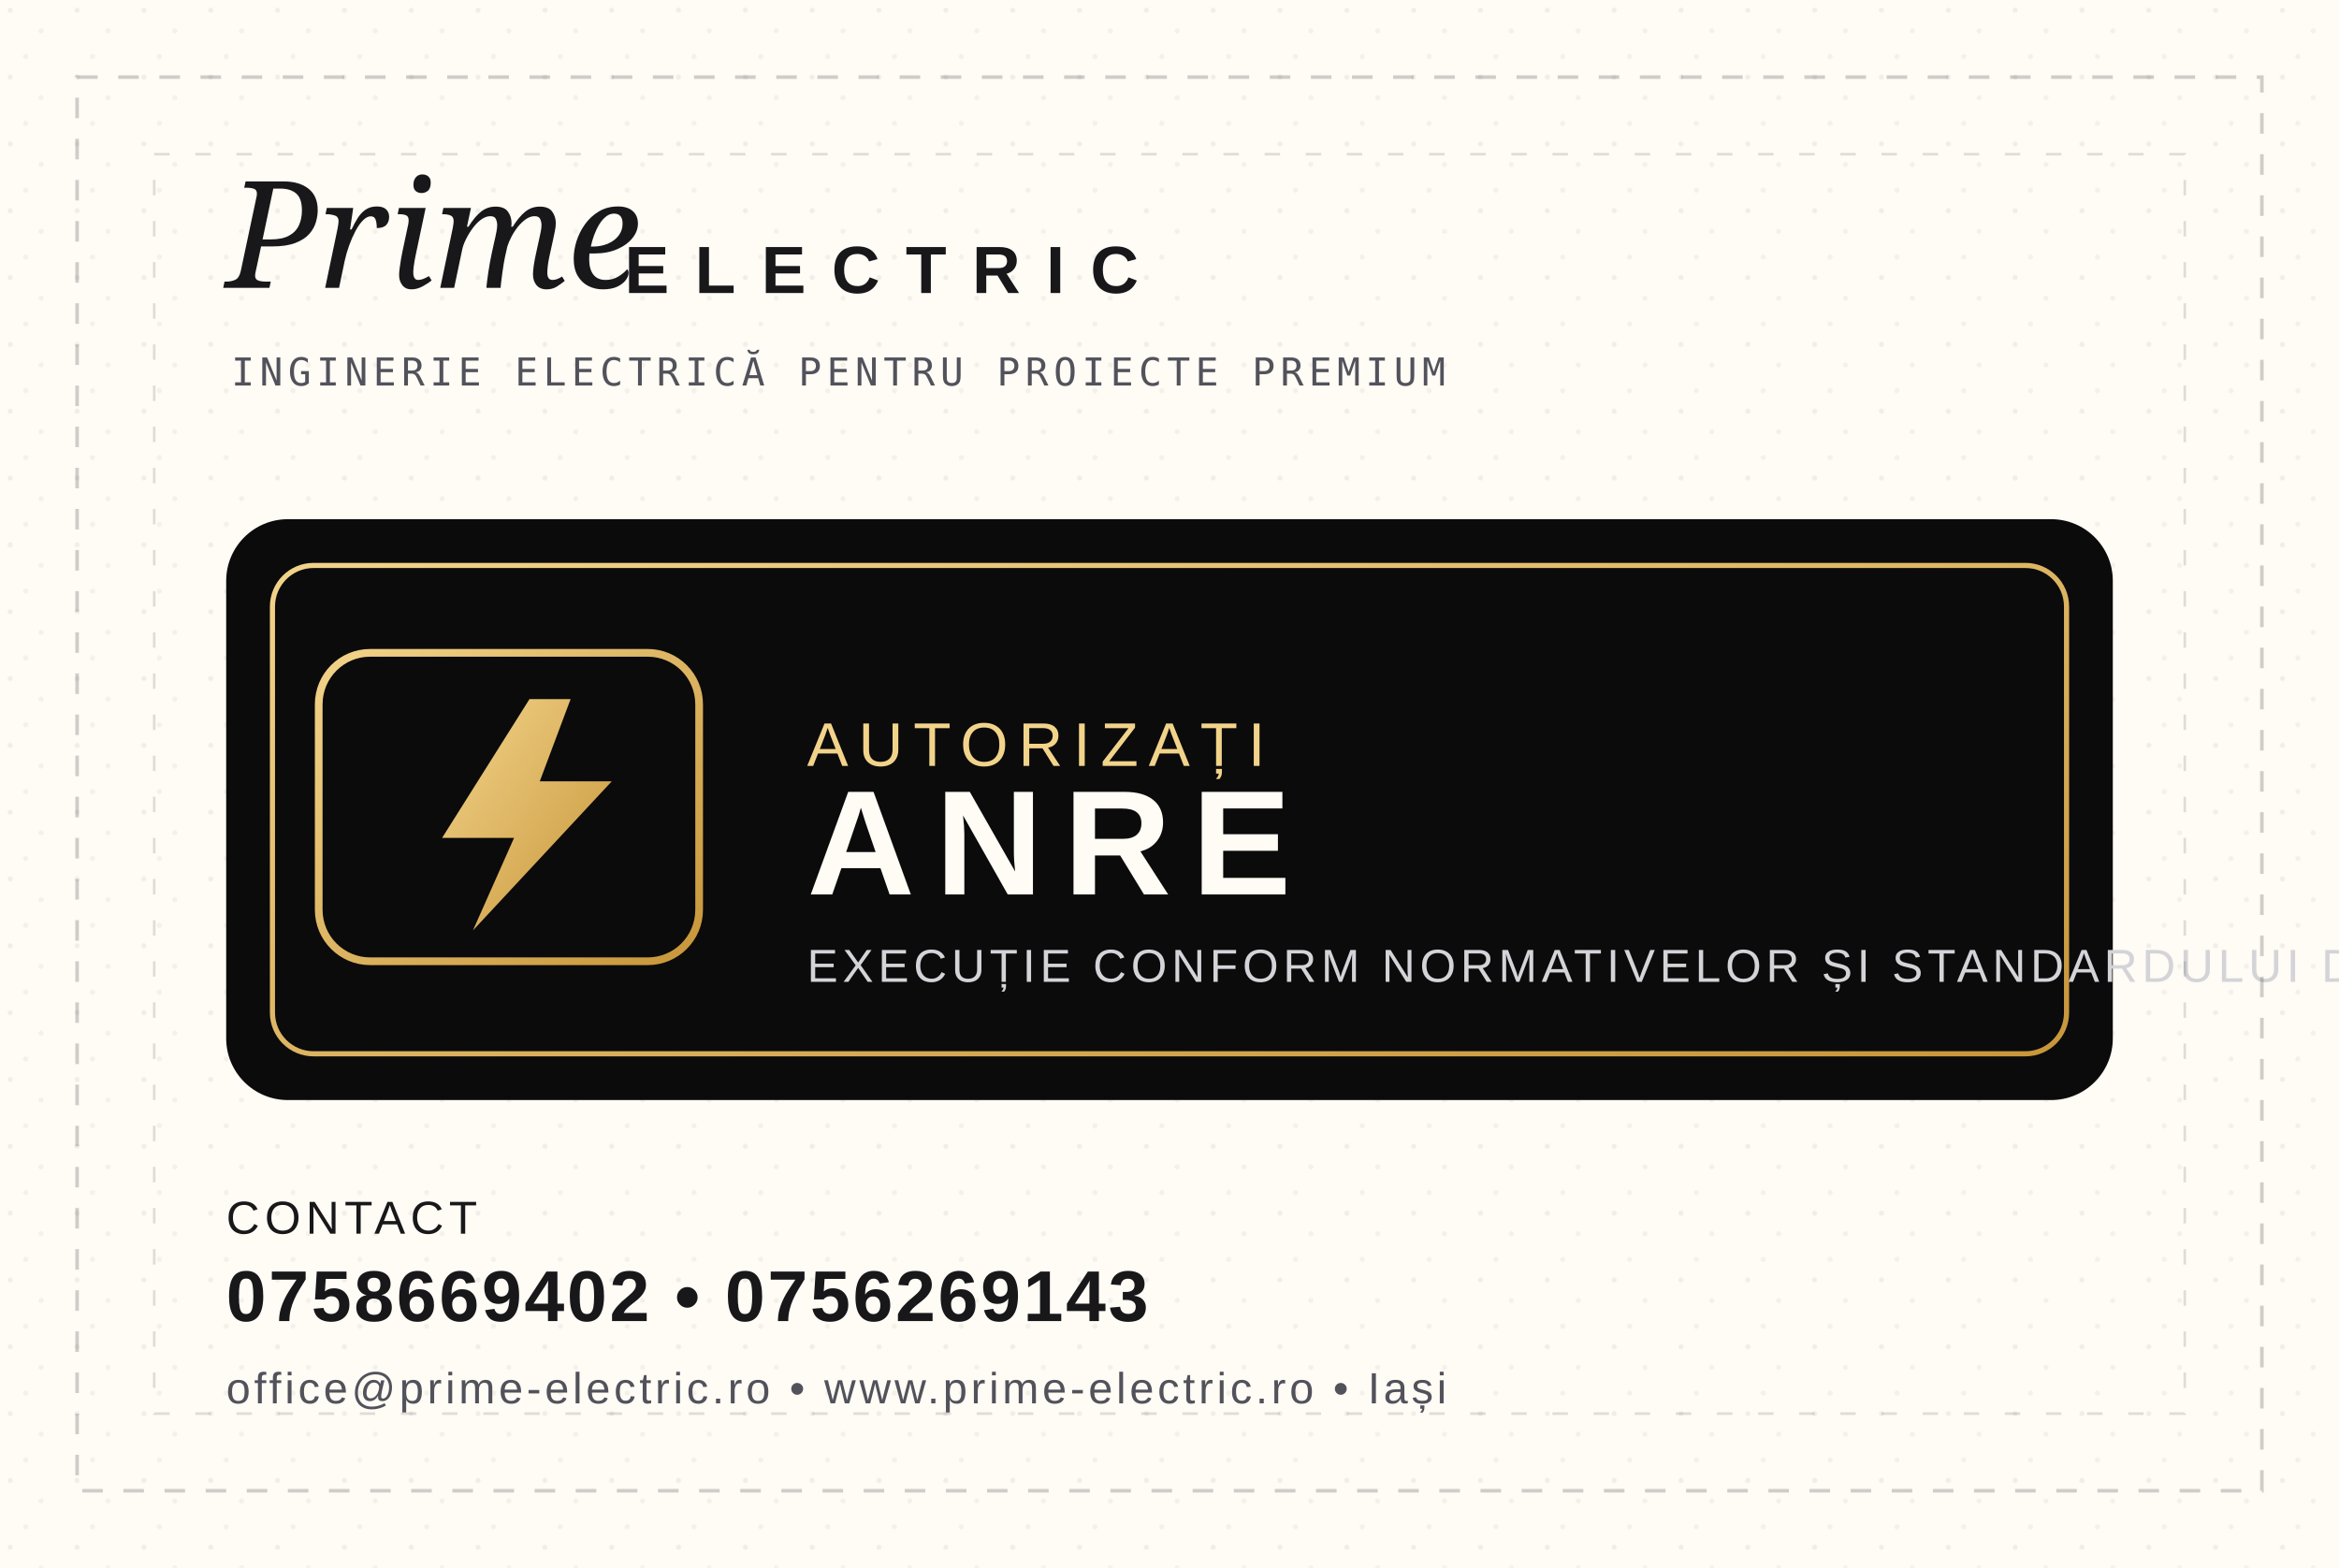
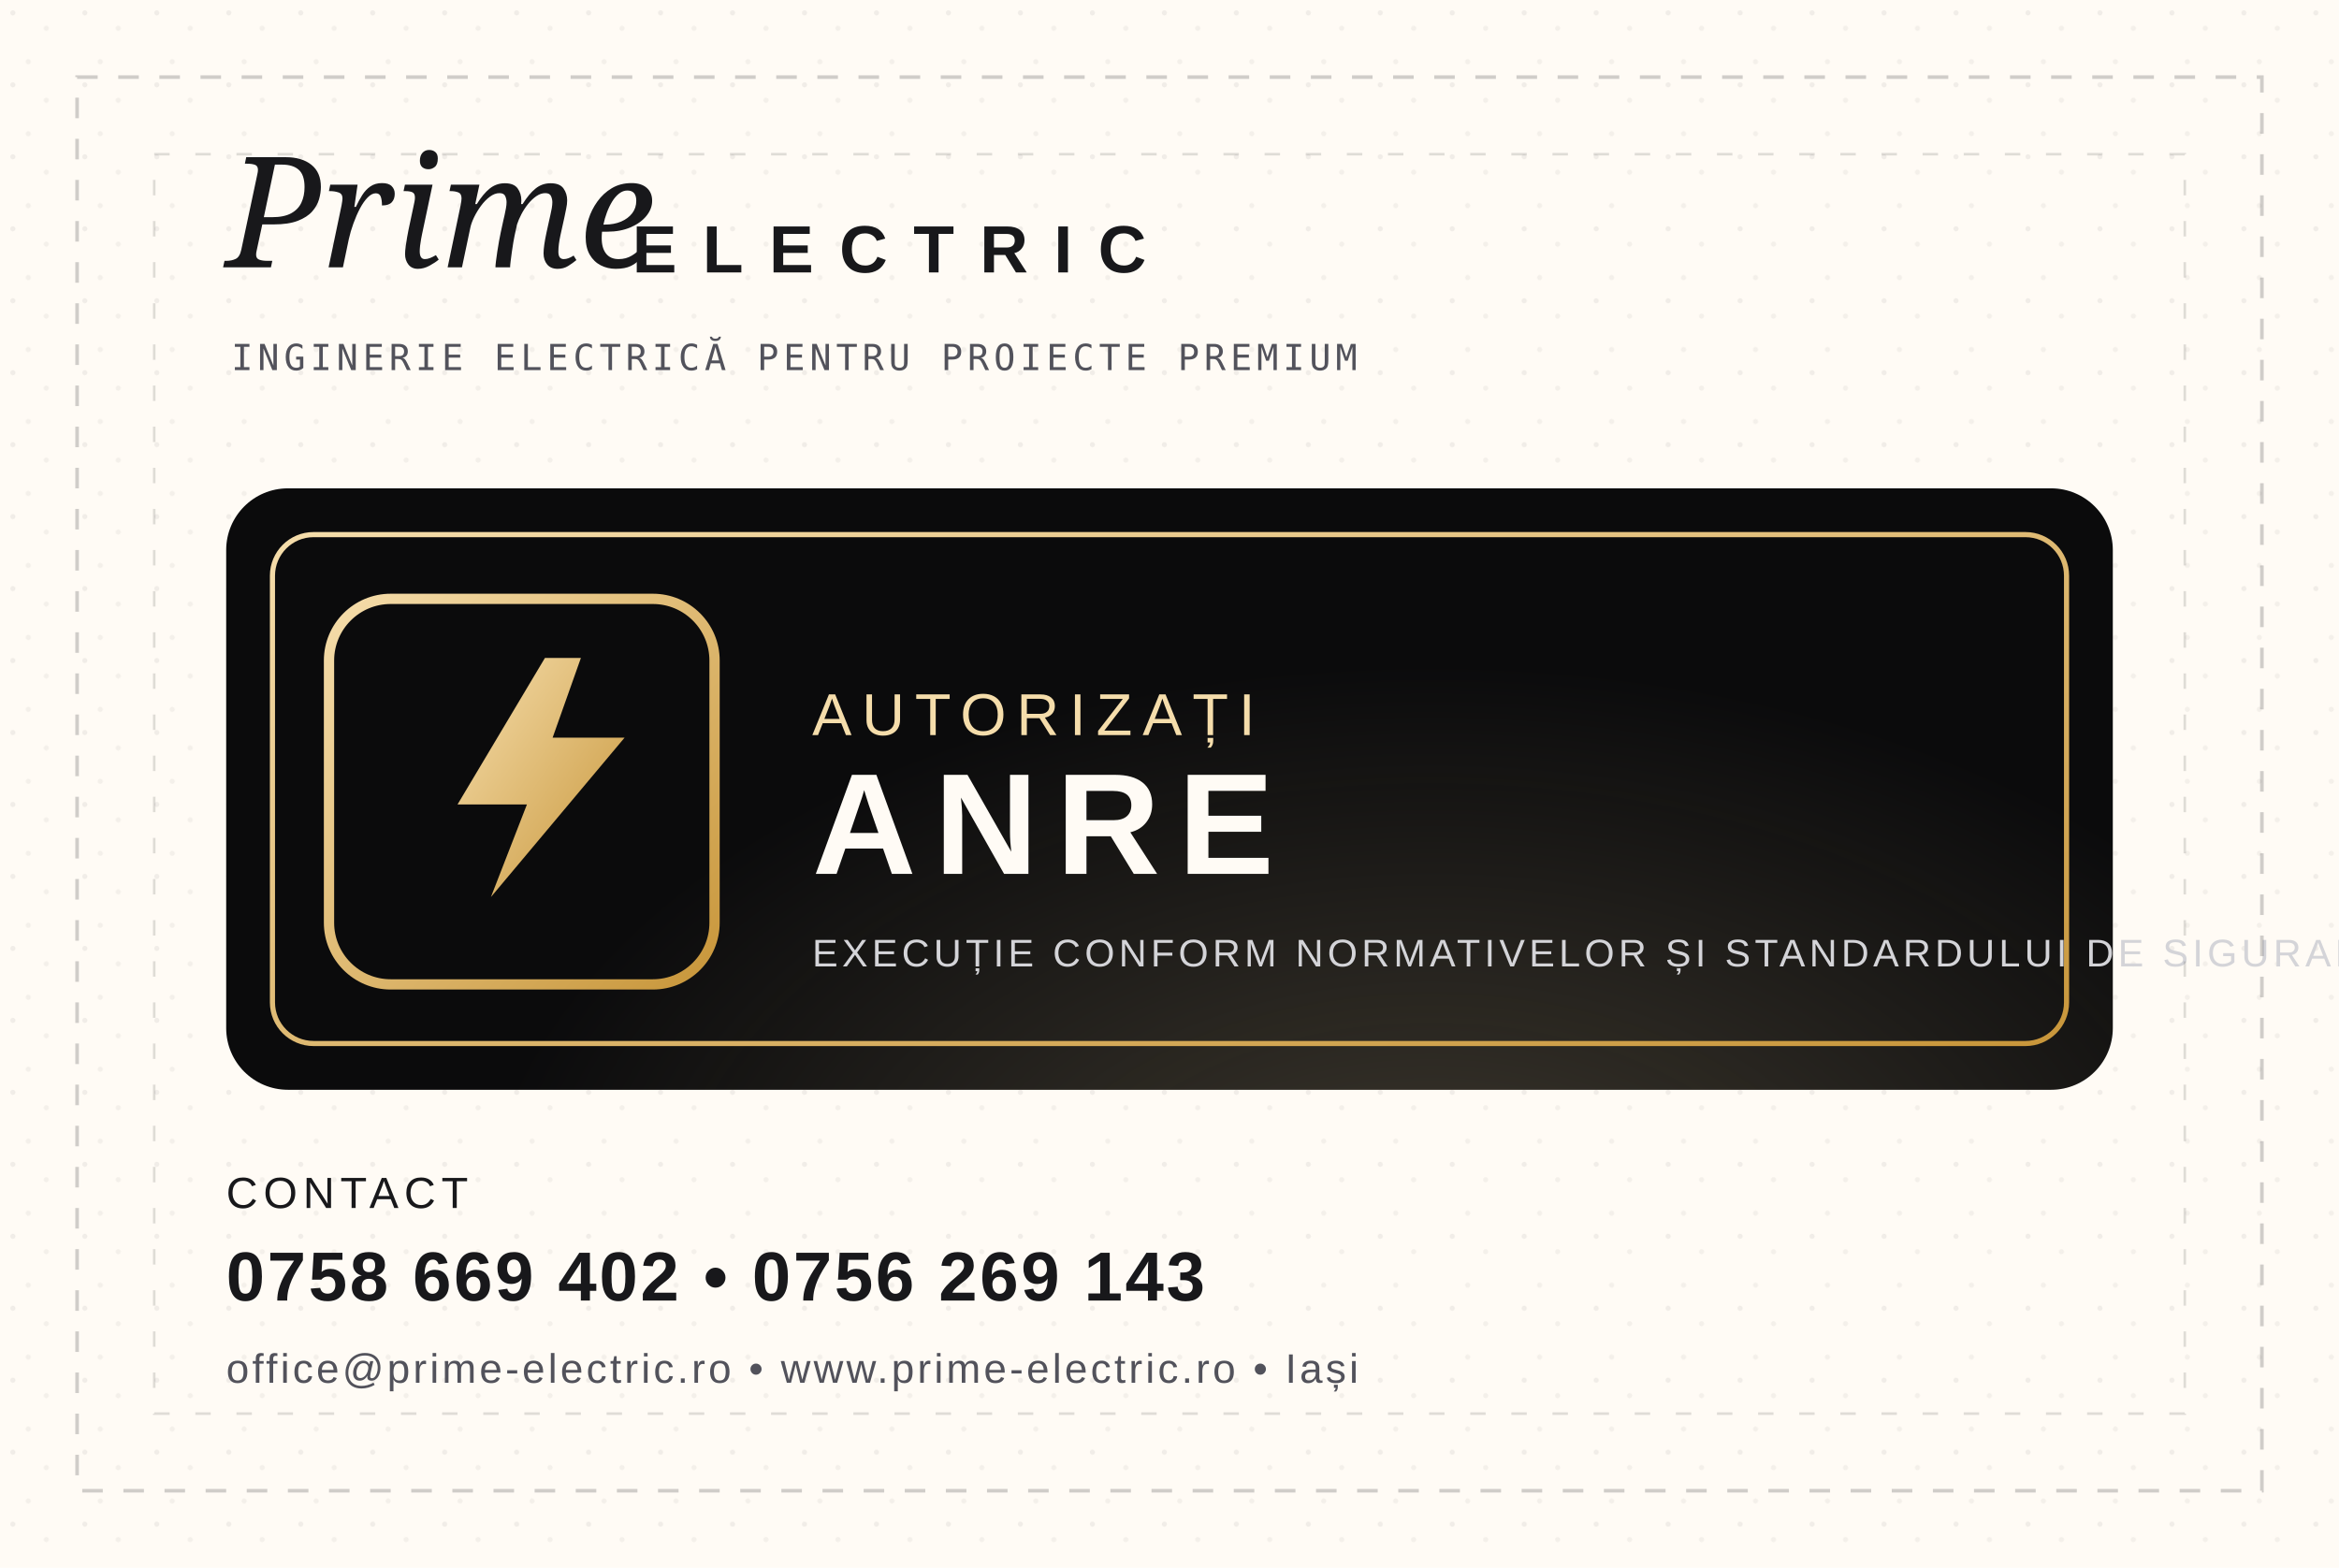
<svg xmlns="http://www.w3.org/2000/svg" width="91mm" height="61mm" viewBox="0 0 910 610" role="img" aria-labelledby="title desc">
  <defs>
    <linearGradient id="accent" x1="0" y1="0" x2="1" y2="1">
-       <stop offset="0%" stop-color="#f2d38a" />
+       <stop offset="0%" stop-color="#f5ddab" />
      <stop offset="100%" stop-color="#c8963a" />
    </linearGradient>
-     <pattern id="noise" width="26" height="26" patternUnits="userSpaceOnUse">
-       <circle cx="4" cy="4" r="1" fill="rgba(24,24,27,0.06)" />
-       <circle cx="16" cy="12" r="1" fill="rgba(24,24,27,0.05)" />
-       <circle cx="10" cy="22" r="1" fill="rgba(24,24,27,0.05)" />
+     <radialGradient id="panelGlow" cx="0" cy="0" r="1" gradientUnits="userSpaceOnUse" gradientTransform="translate(468 296) rotate(90) scale(228 370)">
+       <stop offset="0%" stop-color="#f5ddab" stop-opacity="0.22" />
+       <stop offset="100%" stop-color="#f5ddab" stop-opacity="0" />
+     </radialGradient>
+     <pattern id="noise" width="28" height="28" patternUnits="userSpaceOnUse">
+       <circle cx="5" cy="5" r="1" fill="rgba(24,24,27,0.06)" />
+       <circle cx="18" cy="11" r="1" fill="rgba(24,24,27,0.05)" />
+       <circle cx="11" cy="24" r="1" fill="rgba(24,24,27,0.05)" />
    </pattern>
  </defs>
  <rect width="910" height="610" fill="#fffbf5" />
  <rect width="910" height="610" fill="url(#noise)" />
-   <g transform="translate(88 112)">
-     <text x="0" y="0" fill="#18181b" font-family="Cormorant Garamond, Georgia, serif" font-size="58" font-style="italic">Prime</text>
-     <text x="155" y="2" fill="#18181b" font-family="Montserrat, Arial, sans-serif" font-size="26" font-weight="600" letter-spacing="10">ELECTRIC</text>
-     <text x="2" y="38" fill="#52525b" font-family="JetBrains Mono, monospace" font-size="15" letter-spacing="2">INGINERIE ELECTRICĂ PENTRU PROIECTE PREMIUM</text>
+   <g transform="translate(88 104)">
+     <text x="0" y="0" fill="#18181b" font-family="Cormorant Garamond, Georgia, serif" font-size="60" font-style="italic">Prime</text>
+     <text x="158" y="2" fill="#18181b" font-family="Montserrat, Arial, sans-serif" font-size="26" font-weight="600" letter-spacing="10">ELECTRIC</text>
+     <text x="2" y="40" fill="#52525b" font-family="JetBrains Mono, monospace" font-size="14" letter-spacing="1.8">INGINERIE ELECTRICĂ PENTRU PROIECTE PREMIUM</text>
  </g>
-   <g transform="translate(88 202)">
-     <rect x="0" y="0" width="734" height="226" rx="24" fill="#0b0b0c" />
-     <rect x="18" y="18" width="698" height="190" rx="16" fill="none" stroke="url(#accent)" stroke-width="2" />
-     <g transform="translate(36 52)">
-       <rect x="0" y="0" width="148" height="120" rx="20" fill="none" stroke="url(#accent)" stroke-width="3" />
-       <path d="M82 18 48 72h28l-16 36 54-58H86l12-32Z" fill="url(#accent)" />
+   <g transform="translate(88 190)">
+     <rect x="0" y="0" width="734" height="234" rx="24" fill="#0b0b0c" />
+     <rect x="0" y="0" width="734" height="234" rx="24" fill="url(#panelGlow)" />
+     <rect x="18" y="18" width="698" height="198" rx="16" fill="none" stroke="url(#accent)" stroke-width="2" />
+     <g transform="translate(40 43)">
+       <rect x="0" y="0" width="150" height="150" rx="24" fill="none" stroke="url(#accent)" stroke-width="4" />
+       <path d="M84 23 50 80h27l-14 36 52-62H87l11-31Z" fill="url(#accent)" />
    </g>
-     <text x="226" y="96" fill="#f2d38a" font-family="Montserrat, Arial, sans-serif" font-size="24" letter-spacing="4">AUTORIZAȚI</text>
-     <text x="226" y="146" fill="#fffbf5" font-family="Montserrat, Arial, sans-serif" font-size="58" font-weight="700" letter-spacing="8">ANRE</text>
-     <text x="226" y="180" fill="#d4d4d8" font-family="Montserrat, Arial, sans-serif" font-size="18" letter-spacing="1.8">EXECUȚIE CONFORM NORMATIVELOR ȘI STANDARDULUI DE SIGURANȚĂ</text>
+     <text x="228" y="96" fill="#f5ddab" font-family="Montserrat, Arial, sans-serif" font-size="23" letter-spacing="4">AUTORIZAȚI</text>
+     <text x="228" y="150" fill="#fffbf5" font-family="Montserrat, Arial, sans-serif" font-size="56" font-weight="700" letter-spacing="7">ANRE</text>
+     <text x="228" y="186" fill="#d4d4d8" font-family="Montserrat, Arial, sans-serif" font-size="15" letter-spacing="1.6">EXECUȚIE CONFORM NORMATIVELOR ȘI STANDARDULUI DE SIGURANȚĂ</text>
  </g>
-   <g transform="translate(88 480)" fill="#18181b" font-family="Montserrat, Arial, sans-serif">
-     <text x="0" y="0" font-size="18" letter-spacing="2">CONTACT</text>
-     <text x="0" y="34" font-size="28" font-weight="600" letter-spacing="1">0758669402 • 0756269143</text>
-     <text x="0" y="66" font-size="17" fill="#52525b" letter-spacing="1.4">office@prime-electric.ro • www.prime-electric.ro • Iași</text>
+   <g transform="translate(88 470)" fill="#18181b" font-family="Montserrat, Arial, sans-serif">
+     <text x="0" y="0" font-size="17" letter-spacing="2.2">CONTACT</text>
+     <text x="0" y="36" font-size="27" font-weight="600" letter-spacing="1">0758 669 402 • 0756 269 143</text>
+     <text x="0" y="68" font-size="16" fill="#52525b" letter-spacing="1.2">office@prime-electric.ro • www.prime-electric.ro • Iași</text>
  </g>
  <rect x="30" y="30" width="850" height="550" fill="none" stroke="rgba(24,24,27,0.2)" stroke-width="1.4" stroke-dasharray="8 8" />
  <rect x="60" y="60" width="790" height="490" fill="none" stroke="rgba(24,24,27,0.14)" stroke-width="1" stroke-dasharray="6 10" />
</svg>
